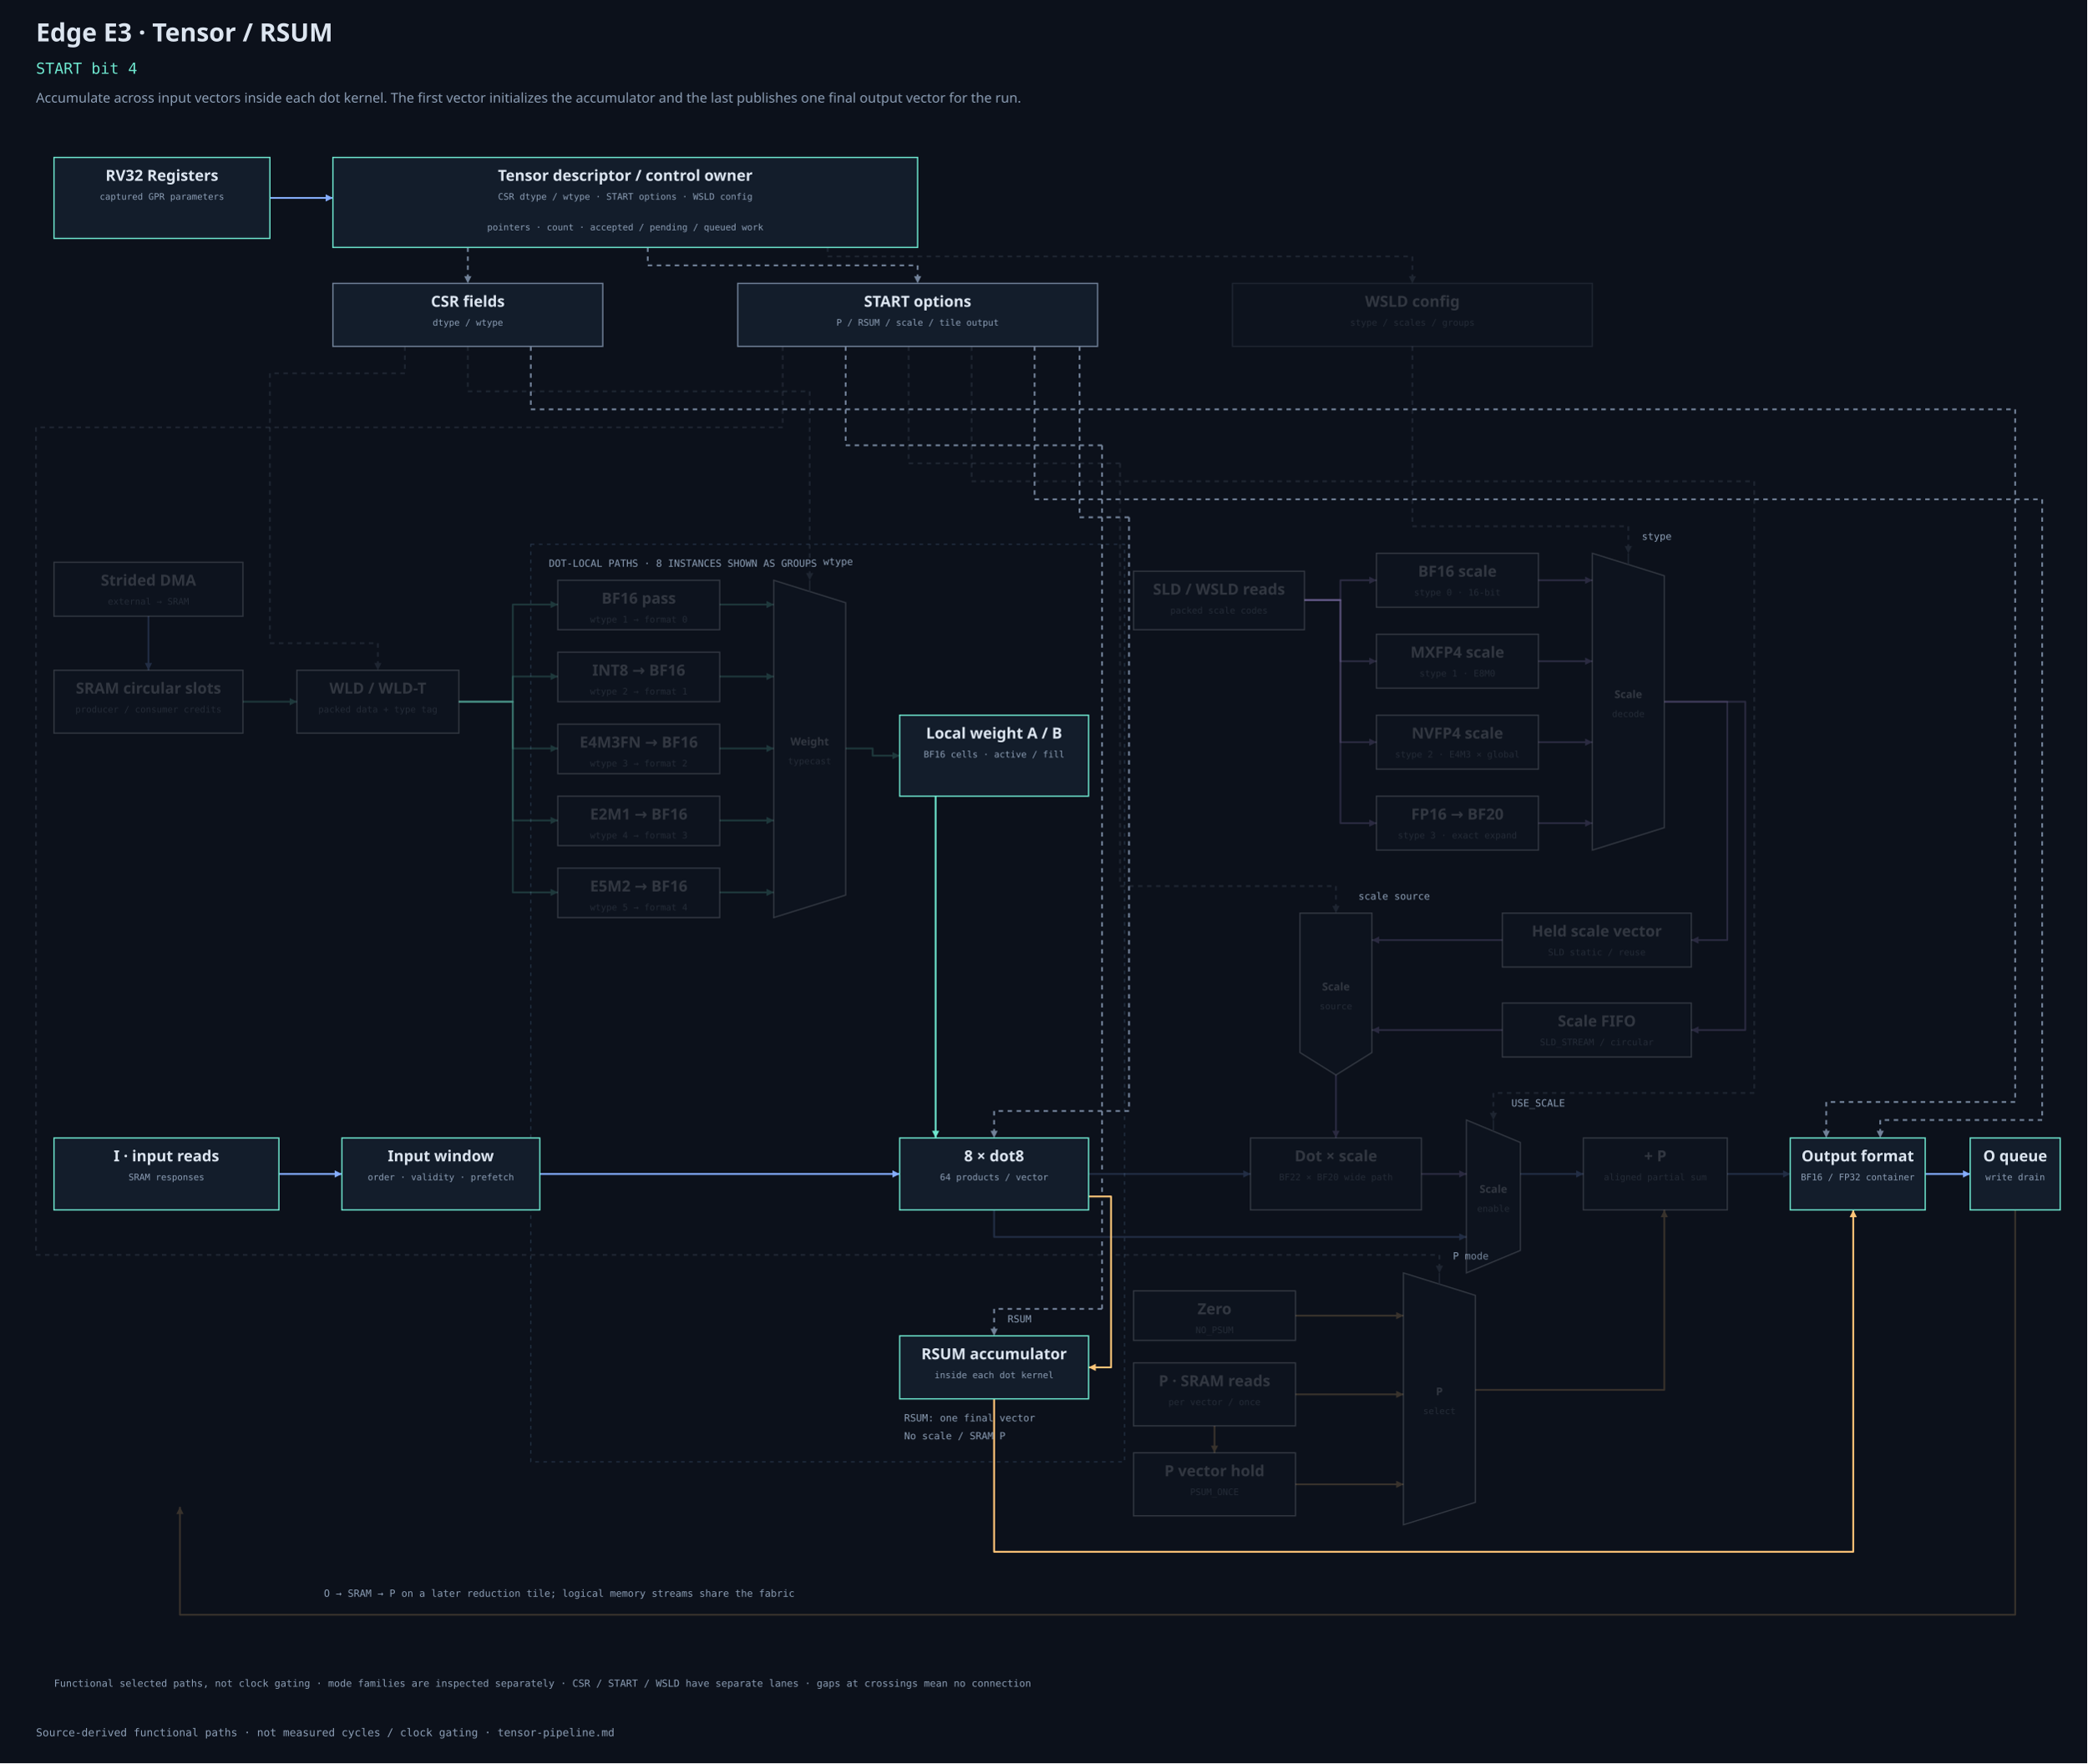
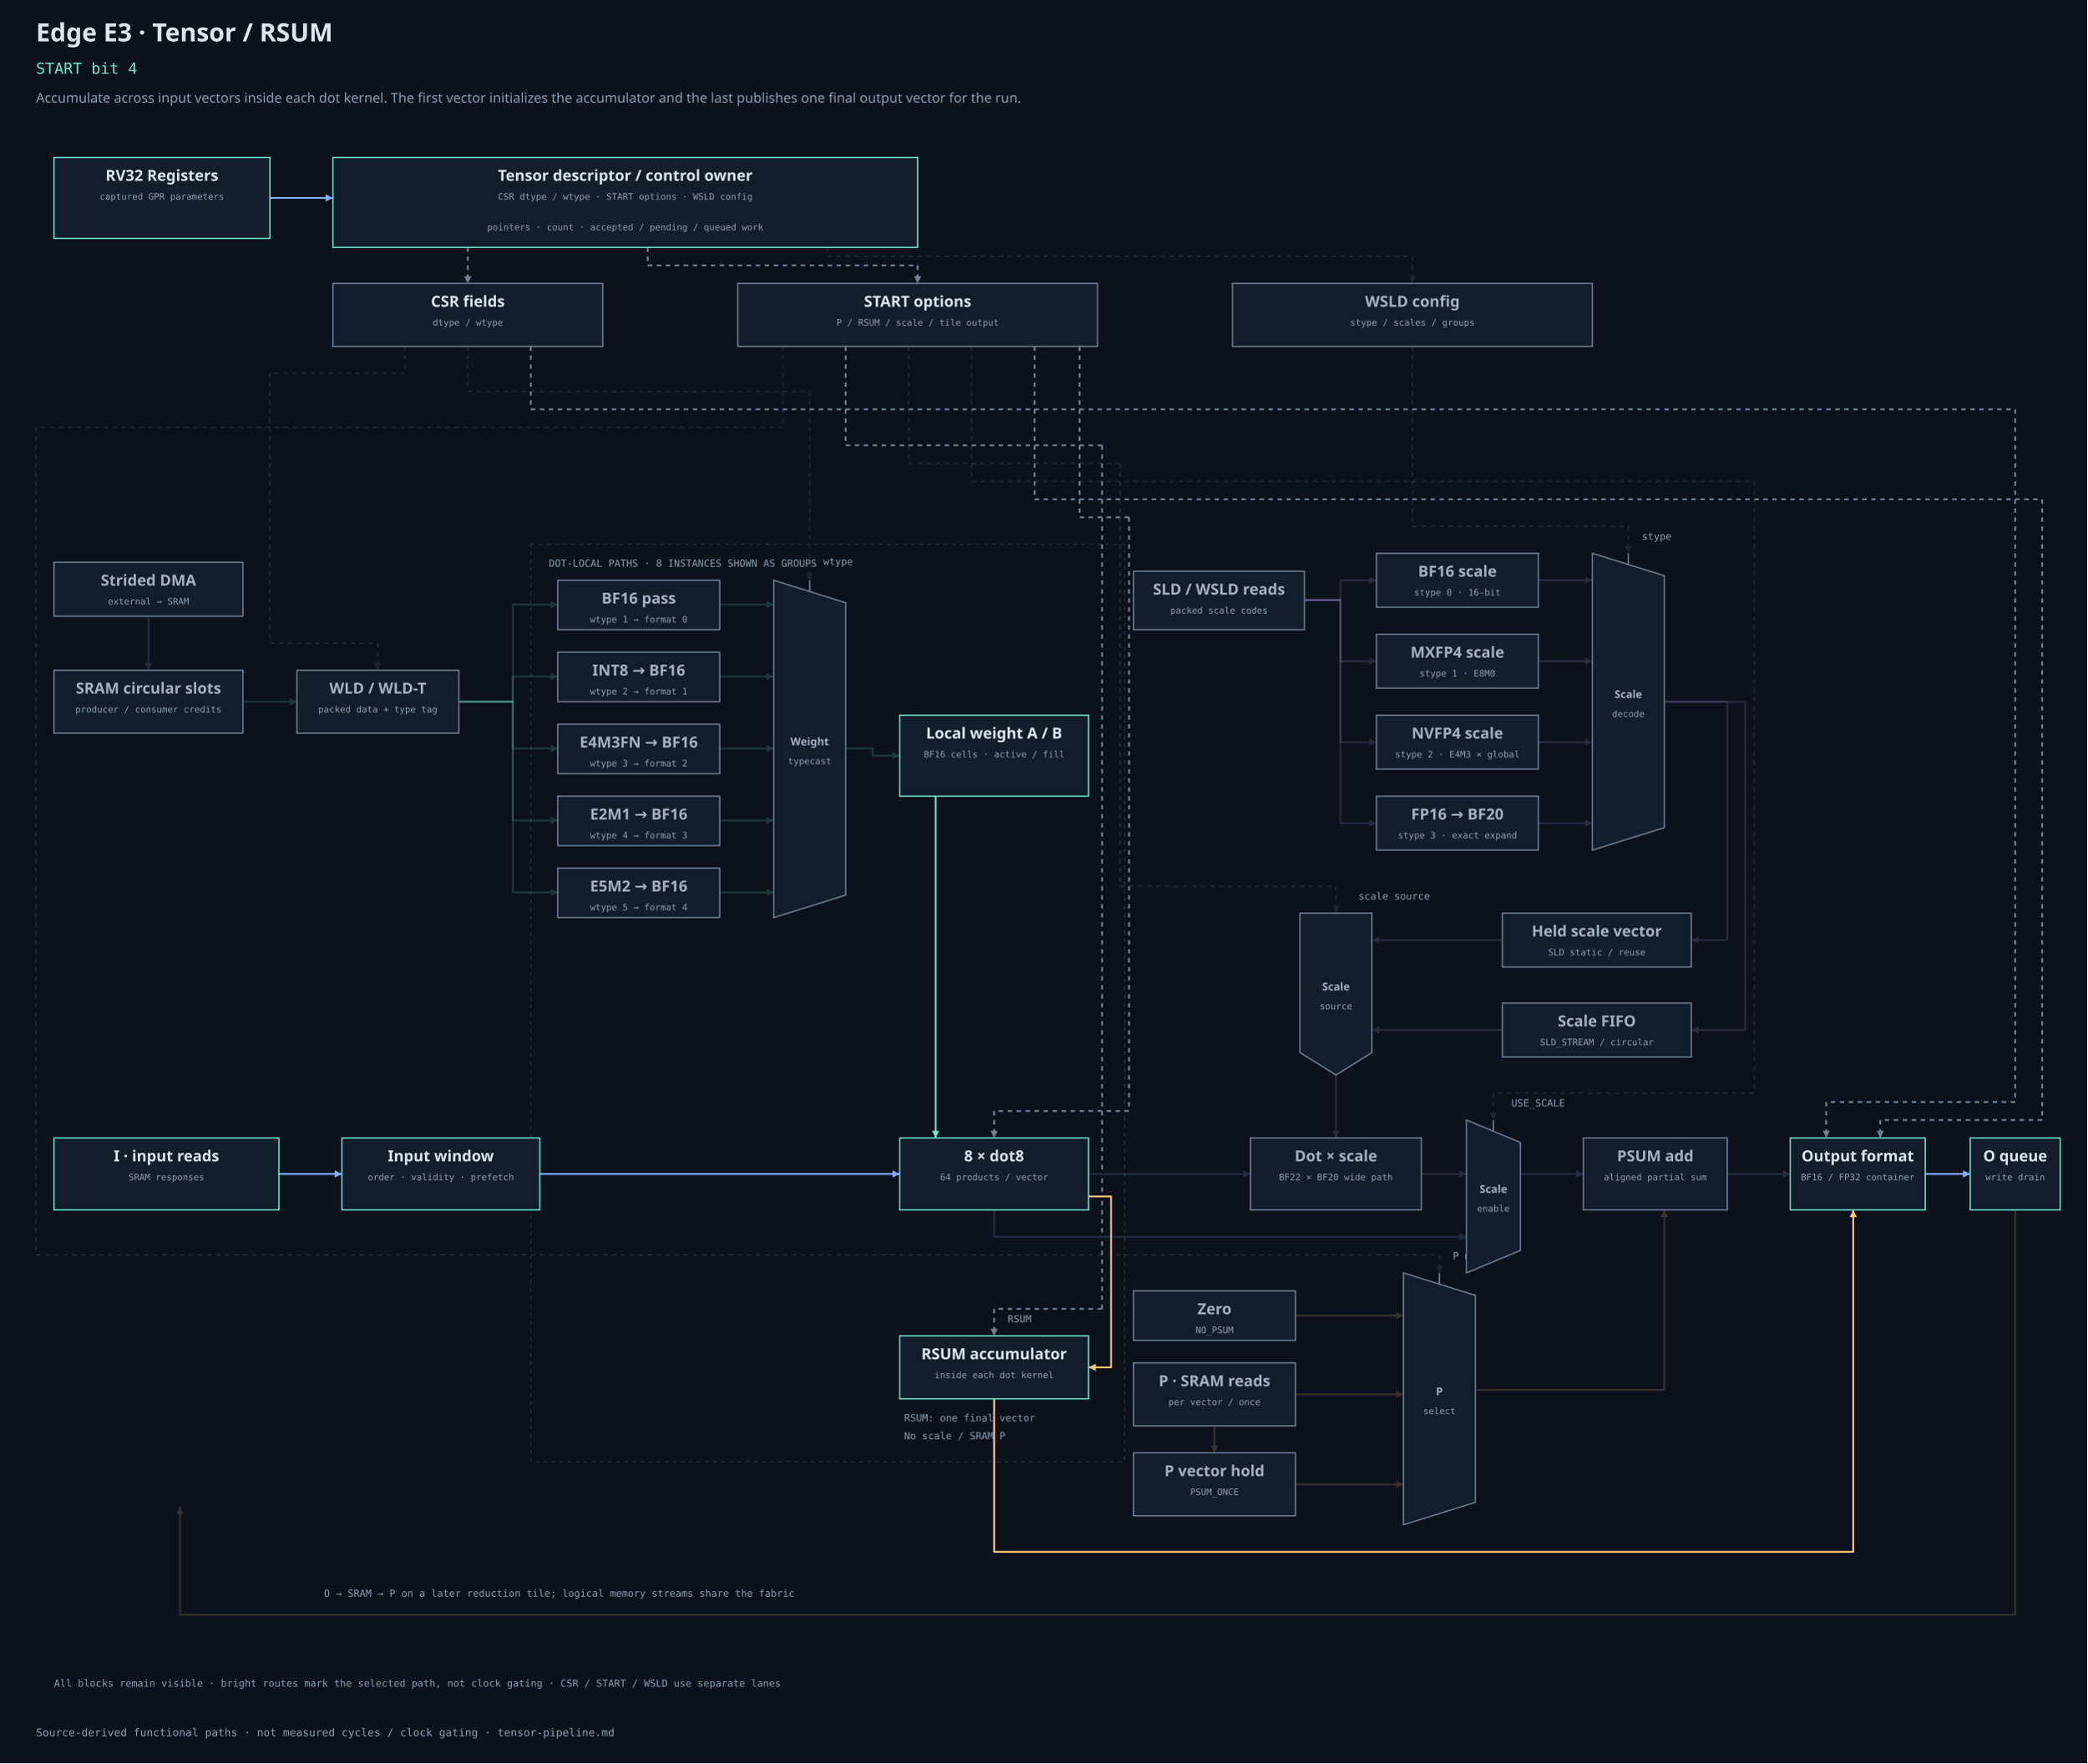
<svg xmlns="http://www.w3.org/2000/svg" width="2320" height="1960" viewBox="0 0 2320 1960">
  <rect width="2320" height="1960" fill="#0c111b" />
  <text x="40" y="46" fill="#dce5f0" font-family="sans-serif" font-size="28" font-weight="700">Edge E3 · Tensor / RSUM</text>
  <text x="40" y="82" fill="#6ee7cf" font-family="monospace" font-size="17">START bit 4</text>
  <text x="40" y="114" fill="#8c9eb5" font-family="sans-serif" font-size="15">Accumulate across input vectors inside each dot kernel. The first vector initializes the accumulator and the last publishes one final output vector for the run.</text>
  <svg x="20" y="135" width="2280" height="1760" viewBox="0 0 2280 1760" role="img" aria-labelledby="tensor-svg-title tensor-svg-desc">
-     <style>.tensor-bg{fill:var(--bg,#0c111b)}.tensor-memory{fill:none;stroke:var(--rule,#29394e);stroke-dasharray:4 5}.tensor-title{font:600 17px sans-serif;fill:var(--ink,#dce5f0)}.tensor-sub{font:10px monospace;fill:var(--muted,#8c9eb5)}.tensor-caption{font:11px monospace;fill:var(--muted,#8c9eb5)}.tensor-box{fill:var(--panel,#131d2b);stroke:var(--ink,#dce5f0);stroke-width:1.4}.tensor-wire{fill:none;stroke-width:2;stroke-linejoin:round}.tensor-data{stroke:#85adff}.tensor-weight{stroke:#6ee7cf}.tensor-psum{stroke:#ffc578}.tensor-optional{stroke:#b39be8}.tensor-control{stroke:#718198;stroke-dasharray:5 5}.tensor-arrow-data{fill:#85adff}.tensor-arrow-weight{fill:#6ee7cf}.tensor-arrow-psum{fill:#ffc578}.tensor-arrow-optional{fill:#b39be8}.tensor-arrow-control{fill:#718198}[data-tensor-node],[data-tensor-path]{opacity:.18}[data-tensor-node].is-active,[data-tensor-path].is-active{opacity:1}.tensor-mux-title{font-size:12px}.tensor-control-source .tensor-box{stroke:#718198!important}.tensor-control-port{stroke:#718198;stroke-width:1.5;fill:none}.is-active .tensor-box{stroke:#6ee7cf}</style>
+     <style>.tensor-bg{fill:var(--bg,#0c111b)}.tensor-memory{fill:none;stroke:var(--rule,#29394e);stroke-dasharray:4 5}.tensor-title{font:600 17px sans-serif;fill:var(--ink,#dce5f0)}.tensor-sub{font:10px monospace;fill:var(--muted,#8c9eb5)}.tensor-caption{font:11px monospace;fill:var(--muted,#8c9eb5)}.tensor-box{fill:var(--panel,#131d2b);stroke:var(--ink,#dce5f0);stroke-width:1.4}.tensor-wire{fill:none;stroke-width:2;stroke-linejoin:round}.tensor-data{stroke:#85adff}.tensor-weight{stroke:#6ee7cf}.tensor-psum{stroke:#ffc578}.tensor-optional{stroke:#b39be8}.tensor-control{stroke:#718198;stroke-dasharray:5 5}.tensor-arrow-data{fill:#85adff}.tensor-arrow-weight{fill:#6ee7cf}.tensor-arrow-psum{fill:#ffc578}.tensor-arrow-optional{fill:#b39be8}.tensor-arrow-control{fill:#718198}[data-tensor-node]{opacity:1}[data-tensor-path]{opacity:.18}[data-tensor-path].is-active{opacity:1}[data-tensor-node]:not(.is-active) .tensor-box{stroke:var(--muted,#718198)}[data-tensor-node]:not(.is-active) .tensor-title{fill:var(--muted,#a4b1c3)}[data-tensor-node]:not(.is-active) .tensor-sub{fill:var(--muted,#8c9eb5)}.tensor-mux-title{font-size:12px}.tensor-control-source .tensor-box{stroke:#718198!important}.tensor-control-port{stroke:#718198;stroke-width:1.5;fill:none}.is-active .tensor-box{stroke:#6ee7cf}</style>
    <defs>
      <marker id="tensor-arrow-data" viewBox="0 0 8 8" refX="8" refY="4" markerWidth="8" markerHeight="8" markerUnits="userSpaceOnUse" orient="auto">
        <path d="M0 0L8 4L0 8Z" class="tensor-arrow-data" />
      </marker>
      <marker id="tensor-arrow-weight" viewBox="0 0 8 8" refX="8" refY="4" markerWidth="8" markerHeight="8" markerUnits="userSpaceOnUse" orient="auto">
        <path d="M0 0L8 4L0 8Z" class="tensor-arrow-weight" />
      </marker>
      <marker id="tensor-arrow-psum" viewBox="0 0 8 8" refX="8" refY="4" markerWidth="8" markerHeight="8" markerUnits="userSpaceOnUse" orient="auto">
        <path d="M0 0L8 4L0 8Z" class="tensor-arrow-psum" />
      </marker>
      <marker id="tensor-arrow-optional" viewBox="0 0 8 8" refX="8" refY="4" markerWidth="8" markerHeight="8" markerUnits="userSpaceOnUse" orient="auto">
        <path d="M0 0L8 4L0 8Z" class="tensor-arrow-optional" />
      </marker>
      <marker id="tensor-arrow-control" viewBox="0 0 8 8" refX="8" refY="4" markerWidth="8" markerHeight="8" markerUnits="userSpaceOnUse" orient="auto">
        <path d="M0 0L8 4L0 8Z" class="tensor-arrow-control" />
      </marker>
    </defs>
    <rect class="tensor-bg" width="2280" height="1760" />
    <rect class="tensor-memory" x="570" y="470" width="660" height="1020" />
    <text class="tensor-caption" x="590" y="495">DOT-LOCAL PATHS · 8 INSTANCES SHOWN AS GROUPS</text>
    <text class="tensor-caption" x="895" y="493">wtype</text>
    <text class="tensor-caption" x="1805" y="465">stype</text>
    <text class="tensor-caption" x="1660" y="1095">USE_SCALE</text>
    <text class="tensor-caption" x="1490" y="865">scale source</text>
    <text class="tensor-caption" x="1595" y="1265">P mode</text>
    <text class="tensor-caption" x="1100" y="1335">RSUM</text>
    <path data-tensor-path="gpr-owner" class="tensor-wire tensor-data is-active" d="M280 85H350" marker-end="url(#tensor-arrow-data)" />
    <g data-tensor-path="ctrl-wld" class="tensor-wire tensor-control ">
      <path d="M430 250L430 280M430 280L280 280M280 280L280 580M280 580L400 580M400 580L400 610" />
      <path d="M400 602L400 610" marker-end="url(#tensor-arrow-control)" />
    </g>
    <g data-tensor-path="ctrl-weight" class="tensor-wire tensor-control ">
      <path d="M500 250L500 300M500 300L880 300M880 300L880 510" />
      <path d="M880 502L880 510" marker-end="url(#tensor-arrow-control)" />
    </g>
    <g data-tensor-path="ctrl-psum" class="tensor-wire tensor-control ">
      <path d="M850 250L850 340M850 340L20 340M20 340L20 1260M20 1260L1210 1260M1220 1260L1580 1260M1580 1260L1580 1280" />
      <path d="M1580 1272L1580 1280" marker-end="url(#tensor-arrow-control)" />
    </g>
    <g data-tensor-path="ctrl-rsum" class="tensor-wire tensor-control is-active">
      <path d="M920 250L920 360M920 360L1205 360M1205 360L1205 1165M1205 1175L1205 1190M1205 1200L1205 1235M1205 1245L1205 1320M1205 1320L1085 1320M1085 1320L1085 1350" />
      <path d="M1085 1342L1085 1350" marker-end="url(#tensor-arrow-control)" />
    </g>
    <g data-tensor-path="ctrl-scale" class="tensor-wire tensor-control ">
      <path d="M990 250L990 380M990 380L1225 380M1225 380L1225 850M1225 850L1465 850M1465 850L1465 880" />
      <path d="M1465 872L1465 880" marker-end="url(#tensor-arrow-control)" />
    </g>
    <g data-tensor-path="ctrl-enable" class="tensor-wire tensor-control ">
      <path d="M1060 250L1060 400M1060 400L1930 400M1930 400L1930 1080M1930 1080L1640 1080M1640 1080L1640 1110" />
      <path d="M1640 1102L1640 1110" marker-end="url(#tensor-arrow-control)" />
    </g>
    <g data-tensor-path="ctrl-stype" class="tensor-wire tensor-control ">
      <path d="M1550 250L1550 450M1550 450L1790 450M1790 450L1790 480" />
      <path d="M1790 472L1790 480" marker-end="url(#tensor-arrow-control)" />
    </g>
    <g data-tensor-path="ctrl-format" class="tensor-wire tensor-control is-active">
      <path d="M570 250L570 320M570 320L2220 320M2220 320L2220 1090M2220 1090L2010 1090M2010 1090L2010 1130" />
      <path d="M2010 1122L2010 1130" marker-end="url(#tensor-arrow-control)" />
    </g>
    <g data-tensor-path="owner-dot" class="tensor-wire tensor-control is-active">
      <path d="M1180 250L1180 440M1180 440L1235 440M1235 440L1235 1100M1235 1100L1085 1100M1085 1100L1085 1130" />
      <path d="M1085 1122L1085 1130" marker-end="url(#tensor-arrow-control)" />
    </g>
    <path data-tensor-path="dma-ring" class="tensor-wire tensor-data " d="M145 550L145 610" marker-end="url(#tensor-arrow-data)" />
    <path data-tensor-path="ring-wld" class="tensor-wire tensor-weight " d="M250 645L310 645" marker-end="url(#tensor-arrow-weight)" />
    <path data-tensor-path="weights" class="tensor-wire tensor-weight is-active" d="M1020 750L1020 1130" marker-end="url(#tensor-arrow-weight)" />
    <path data-tensor-path="input-window" class="tensor-wire tensor-data is-active" d="M290 1170L360 1170" marker-end="url(#tensor-arrow-data)" />
    <path data-tensor-path="window-dot" class="tensor-wire tensor-data is-active" d="M580 1170L980 1170" marker-end="url(#tensor-arrow-data)" />
    <path data-tensor-path="dot-post" class="tensor-wire tensor-data " d="M1190 1170L1370 1170" marker-end="url(#tensor-arrow-data)" />
    <path data-tensor-path="scale-product" class="tensor-wire tensor-optional " d="M1560 1170L1610 1170" marker-end="url(#tensor-arrow-optional)" />
    <path data-tensor-path="scale-bypass" class="tensor-wire tensor-data " d="M1085 1210L1085 1240L1610 1240" marker-end="url(#tensor-arrow-data)" />
    <path data-tensor-path="scaled-to-post" class="tensor-wire tensor-data " d="M1670 1170L1740 1170" marker-end="url(#tensor-arrow-data)" />
    <path data-tensor-path="post-output" class="tensor-wire tensor-data " d="M1900 1170L1970 1170" marker-end="url(#tensor-arrow-data)" />
    <path data-tensor-path="format-output" class="tensor-wire tensor-data is-active" d="M2120 1170L2170 1170" marker-end="url(#tensor-arrow-data)" />
    <path data-tensor-path="rsum-merge" class="tensor-wire tensor-psum is-active" d="M1190 1195L1215 1195L1215 1385L1190 1385" marker-end="url(#tensor-arrow-psum)" />
    <path data-tensor-path="rsum-output" class="tensor-wire tensor-psum is-active" d="M1085 1420L1085 1590L2040 1590L2040 1210" marker-end="url(#tensor-arrow-psum)" />
    <path data-tensor-path="static-scale" class="tensor-wire tensor-optional " d="M1650 910L1505 910" marker-end="url(#tensor-arrow-optional)" />
    <path data-tensor-path="stream-scale" class="tensor-wire tensor-optional " d="M1650 1010L1505 1010" marker-end="url(#tensor-arrow-optional)" />
    <path data-tensor-path="scale" class="tensor-wire tensor-optional " d="M1465 1060L1465 1130" marker-end="url(#tensor-arrow-optional)" />
    <path data-tensor-path="sld-static" class="tensor-wire tensor-optional " d="M1830 645L1900 645L1900 910L1860 910" marker-end="url(#tensor-arrow-optional)" />
    <path data-tensor-path="sld-stream" class="tensor-wire tensor-optional " d="M1830 645L1920 645L1920 1010L1860 1010" marker-end="url(#tensor-arrow-optional)" />
    <path data-tensor-path="zero-p" class="tensor-wire tensor-psum " d="M1420 1327.5L1540 1327.5" marker-end="url(#tensor-arrow-psum)" />
    <path data-tensor-path="read-hold" class="tensor-wire tensor-psum " d="M1330 1450L1330 1480" marker-end="url(#tensor-arrow-psum)" />
    <path data-tensor-path="hold-p" class="tensor-wire tensor-psum " d="M1420 1515L1540 1515" marker-end="url(#tensor-arrow-psum)" />
    <path data-tensor-path="stream-p" class="tensor-wire tensor-psum " d="M1420 1415L1540 1415" marker-end="url(#tensor-arrow-psum)" />
    <path data-tensor-path="psum-post" class="tensor-wire tensor-psum " d="M1620 1410L1830 1410L1830 1210" marker-end="url(#tensor-arrow-psum)" />
    <path data-tensor-path="writeback" class="tensor-wire tensor-psum " d="M2220 1210L2220 1660L180 1660L180 1540" marker-end="url(#tensor-arrow-psum)" />
    <path data-tensor-path="wld-bf16" class="tensor-wire tensor-weight " d="M490 645L550 645L550 537L600 537" marker-end="url(#tensor-arrow-weight)" />
    <path data-tensor-path="cast-bf16" class="tensor-wire tensor-weight " d="M780 537L840 537" marker-end="url(#tensor-arrow-weight)" />
    <path data-tensor-path="wld-int8" class="tensor-wire tensor-weight " d="M490 645L550 645L550 617L600 617" marker-end="url(#tensor-arrow-weight)" />
    <path data-tensor-path="cast-int8" class="tensor-wire tensor-weight " d="M780 617L840 617" marker-end="url(#tensor-arrow-weight)" />
    <path data-tensor-path="wld-e4m3" class="tensor-wire tensor-weight " d="M490 645L550 645L550 697L600 697" marker-end="url(#tensor-arrow-weight)" />
    <path data-tensor-path="cast-e4m3" class="tensor-wire tensor-weight " d="M780 697L840 697" marker-end="url(#tensor-arrow-weight)" />
    <path data-tensor-path="wld-fp4" class="tensor-wire tensor-weight " d="M490 645L550 645L550 777L600 777" marker-end="url(#tensor-arrow-weight)" />
    <path data-tensor-path="cast-fp4" class="tensor-wire tensor-weight " d="M780 777L840 777" marker-end="url(#tensor-arrow-weight)" />
    <path data-tensor-path="wld-e5m2" class="tensor-wire tensor-weight " d="M490 645L550 645L550 857L600 857" marker-end="url(#tensor-arrow-weight)" />
    <path data-tensor-path="cast-e5m2" class="tensor-wire tensor-weight " d="M780 857L840 857" marker-end="url(#tensor-arrow-weight)" />
    <path data-tensor-path="wld-banks" class="tensor-wire tensor-weight " d="M920 697L950 697L950 705L980 705" marker-end="url(#tensor-arrow-weight)" />
    <path data-tensor-path="sld-bf16" class="tensor-wire tensor-optional " d="M1430 532L1470 532L1470 510L1510 510" marker-end="url(#tensor-arrow-optional)" />
    <path data-tensor-path="decode-bf16" class="tensor-wire tensor-optional " d="M1690 510L1750 510" marker-end="url(#tensor-arrow-optional)" />
    <path data-tensor-path="sld-mx" class="tensor-wire tensor-optional " d="M1430 532L1470 532L1470 600L1510 600" marker-end="url(#tensor-arrow-optional)" />
    <path data-tensor-path="decode-mx" class="tensor-wire tensor-optional " d="M1690 600L1750 600" marker-end="url(#tensor-arrow-optional)" />
    <path data-tensor-path="sld-nv" class="tensor-wire tensor-optional " d="M1430 532L1470 532L1470 690L1510 690" marker-end="url(#tensor-arrow-optional)" />
    <path data-tensor-path="decode-nv" class="tensor-wire tensor-optional " d="M1690 690L1750 690" marker-end="url(#tensor-arrow-optional)" />
    <path data-tensor-path="sld-fp16" class="tensor-wire tensor-optional " d="M1430 532L1470 532L1470 780L1510 780" marker-end="url(#tensor-arrow-optional)" />
    <path data-tensor-path="decode-fp16" class="tensor-wire tensor-optional " d="M1690 780L1750 780" marker-end="url(#tensor-arrow-optional)" />
    <g data-tensor-path="owner-csr" class="tensor-wire tensor-control is-active">
      <path d="M500 140L500 180" />
      <path d="M500 172L500 180" marker-end="url(#tensor-arrow-control)" />
    </g>
    <g data-tensor-path="owner-start" class="tensor-wire tensor-control is-active">
      <path d="M700 140L700 160M700 160L1000 160M1000 160L1000 180" />
      <path d="M1000 172L1000 180" marker-end="url(#tensor-arrow-control)" />
    </g>
    <g data-tensor-path="owner-wsld" class="tensor-wire tensor-control ">
      <path d="M900 140L900 150M900 150L1550 150M1550 150L1550 180" />
      <path d="M1550 172L1550 180" marker-end="url(#tensor-arrow-control)" />
    </g>
    <g data-tensor-path="ctrl-tile-format" class="tensor-wire tensor-control is-active">
      <path d="M1130 250L1130 420M1130 420L2250 420M2250 420L2250 1110M2250 1110L2070 1110M2070 1110L2070 1130" />
      <path d="M2070 1122L2070 1130" marker-end="url(#tensor-arrow-control)" />
    </g>
    <g data-tensor-node="gpr" class="is-active " role="button" tabindex="0" aria-label="RV32 Registers: explore this path">
      <rect class="tensor-box" x="40" y="40" width="240" height="90" />
      <text class="tensor-title " x="160" y="66" text-anchor="middle">RV32 Registers</text>
      <text class="tensor-sub" x="160" y="87" text-anchor="middle">captured GPR parameters</text>
    </g>
    <g data-tensor-node="owner" class="is-active " role="button" tabindex="0" aria-label="Tensor descriptor / control owner: explore this path">
      <rect class="tensor-box" x="350" y="40" width="650" height="100" />
      <text class="tensor-title " x="675" y="66" text-anchor="middle">Tensor descriptor / control owner</text>
      <text class="tensor-sub" x="675" y="87" text-anchor="middle">CSR dtype / wtype · START options · WSLD config</text>
      <text class="tensor-sub" x="675" y="121" text-anchor="middle">pointers · count · accepted / pending / queued work</text>
    </g>
    <g data-tensor-node="dma" class=" " role="button" tabindex="0" aria-label="Strided DMA: explore this path">
      <rect class="tensor-box" x="40" y="490" width="210" height="60" />
      <text class="tensor-title " x="145" y="516" text-anchor="middle">Strided DMA</text>
      <text class="tensor-sub" x="145" y="537" text-anchor="middle">external → SRAM</text>
    </g>
    <g data-tensor-node="ring" class=" " role="button" tabindex="0" aria-label="SRAM circular slots: explore this path">
      <rect class="tensor-box" x="40" y="610" width="210" height="70" />
      <text class="tensor-title " x="145" y="636" text-anchor="middle">SRAM circular slots</text>
      <text class="tensor-sub" x="145" y="657" text-anchor="middle">producer / consumer credits</text>
    </g>
    <g data-tensor-node="wld" class=" " role="button" tabindex="0" aria-label="WLD / WLD-T: explore this path">
      <rect class="tensor-box" x="310" y="610" width="180" height="70" />
      <text class="tensor-title " x="400" y="636" text-anchor="middle">WLD / WLD-T</text>
      <text class="tensor-sub" x="400" y="657" text-anchor="middle">packed data + type tag</text>
    </g>
    <g data-tensor-node="w-bf16" class=" " role="button" tabindex="0" aria-label="BF16 pass: explore this path">
      <rect class="tensor-box" x="600" y="510" width="180" height="55" />
      <text class="tensor-title " x="690" y="536" text-anchor="middle">BF16 pass</text>
      <text class="tensor-sub" x="690" y="557" text-anchor="middle">wtype 1 → format 0</text>
    </g>
    <g data-tensor-node="w-int8" class=" " role="button" tabindex="0" aria-label="INT8 → BF16: explore this path">
      <rect class="tensor-box" x="600" y="590" width="180" height="55" />
      <text class="tensor-title " x="690" y="616" text-anchor="middle">INT8 → BF16</text>
      <text class="tensor-sub" x="690" y="637" text-anchor="middle">wtype 2 → format 1</text>
    </g>
    <g data-tensor-node="w-e4m3" class=" " role="button" tabindex="0" aria-label="E4M3FN → BF16: explore this path">
      <rect class="tensor-box" x="600" y="670" width="180" height="55" />
      <text class="tensor-title " x="690" y="696" text-anchor="middle">E4M3FN → BF16</text>
      <text class="tensor-sub" x="690" y="717" text-anchor="middle">wtype 3 → format 2</text>
    </g>
    <g data-tensor-node="w-fp4" class=" " role="button" tabindex="0" aria-label="E2M1 → BF16: explore this path">
      <rect class="tensor-box" x="600" y="750" width="180" height="55" />
      <text class="tensor-title " x="690" y="776" text-anchor="middle">E2M1 → BF16</text>
      <text class="tensor-sub" x="690" y="797" text-anchor="middle">wtype 4 → format 3</text>
    </g>
    <g data-tensor-node="w-e5m2" class=" " role="button" tabindex="0" aria-label="E5M2 → BF16: explore this path">
      <rect class="tensor-box" x="600" y="830" width="180" height="55" />
      <text class="tensor-title " x="690" y="856" text-anchor="middle">E5M2 → BF16</text>
      <text class="tensor-sub" x="690" y="877" text-anchor="middle">wtype 5 → format 4</text>
    </g>
    <g data-tensor-node="wselect" class=" " role="button" tabindex="0" aria-label="Weight: explore this path">
      <path class="tensor-box" d="M840 510L920 535V860L840 885Z" />
      <path class="tensor-control-port" d="M880 510V522.5" />
      <text class="tensor-title tensor-mux-title" x="880" y="693.5" text-anchor="middle">Weight</text>
      <text class="tensor-sub" x="880" y="714.5" text-anchor="middle">typecast</text>
    </g>
    <g data-tensor-node="banks" class="is-active " role="button" tabindex="0" aria-label="Local weight A / B: explore this path">
      <rect class="tensor-box" x="980" y="660" width="210" height="90" />
      <text class="tensor-title " x="1085" y="686" text-anchor="middle">Local weight A / B</text>
      <text class="tensor-sub" x="1085" y="707" text-anchor="middle">BF16 cells · active / fill</text>
    </g>
    <g data-tensor-node="input" class="is-active " role="button" tabindex="0" aria-label="I · input reads: explore this path">
      <rect class="tensor-box" x="40" y="1130" width="250" height="80" />
      <text class="tensor-title " x="165" y="1156" text-anchor="middle">I · input reads</text>
      <text class="tensor-sub" x="165" y="1177" text-anchor="middle">SRAM responses</text>
    </g>
    <g data-tensor-node="window" class="is-active " role="button" tabindex="0" aria-label="Input window: explore this path">
      <rect class="tensor-box" x="360" y="1130" width="220" height="80" />
      <text class="tensor-title " x="470" y="1156" text-anchor="middle">Input window</text>
      <text class="tensor-sub" x="470" y="1177" text-anchor="middle">order · validity · prefetch</text>
    </g>
    <g data-tensor-node="dot" class="is-active " role="button" tabindex="0" aria-label="8 × dot8: explore this path">
      <rect class="tensor-box" x="980" y="1130" width="210" height="80" />
      <text class="tensor-title " x="1085" y="1156" text-anchor="middle">8 × dot8</text>
      <text class="tensor-sub" x="1085" y="1177" text-anchor="middle">64 products / vector</text>
    </g>
    <g data-tensor-node="rsum" class="is-active " role="button" tabindex="0" aria-label="RSUM accumulator: explore this path">
      <rect class="tensor-box" x="980" y="1350" width="210" height="70" />
      <text class="tensor-title " x="1085" y="1376" text-anchor="middle">RSUM accumulator</text>
      <text class="tensor-sub" x="1085" y="1397" text-anchor="middle">inside each dot kernel</text>
    </g>
    <g data-tensor-node="sld" class=" " role="button" tabindex="0" aria-label="SLD / WSLD reads: explore this path">
      <rect class="tensor-box" x="1240" y="500" width="190" height="65" />
      <text class="tensor-title " x="1335" y="526" text-anchor="middle">SLD / WSLD reads</text>
      <text class="tensor-sub" x="1335" y="547" text-anchor="middle">packed scale codes</text>
    </g>
    <g data-tensor-node="s-bf16" class=" " role="button" tabindex="0" aria-label="BF16 scale: explore this path">
      <rect class="tensor-box" x="1510" y="480" width="180" height="60" />
      <text class="tensor-title " x="1600" y="506" text-anchor="middle">BF16 scale</text>
      <text class="tensor-sub" x="1600" y="527" text-anchor="middle">stype 0 · 16-bit</text>
    </g>
    <g data-tensor-node="s-mx" class=" " role="button" tabindex="0" aria-label="MXFP4 scale: explore this path">
      <rect class="tensor-box" x="1510" y="570" width="180" height="60" />
      <text class="tensor-title " x="1600" y="596" text-anchor="middle">MXFP4 scale</text>
      <text class="tensor-sub" x="1600" y="617" text-anchor="middle">stype 1 · E8M0</text>
    </g>
    <g data-tensor-node="s-nv" class=" " role="button" tabindex="0" aria-label="NVFP4 scale: explore this path">
      <rect class="tensor-box" x="1510" y="660" width="180" height="60" />
      <text class="tensor-title " x="1600" y="686" text-anchor="middle">NVFP4 scale</text>
      <text class="tensor-sub" x="1600" y="707" text-anchor="middle">stype 2 · E4M3 × global</text>
    </g>
    <g data-tensor-node="s-fp16" class=" " role="button" tabindex="0" aria-label="FP16 → BF20: explore this path">
      <rect class="tensor-box" x="1510" y="750" width="180" height="60" />
      <text class="tensor-title " x="1600" y="776" text-anchor="middle">FP16 → BF20</text>
      <text class="tensor-sub" x="1600" y="797" text-anchor="middle">stype 3 · exact expand</text>
    </g>
    <g data-tensor-node="stype" class=" " role="button" tabindex="0" aria-label="Scale: explore this path">
      <path class="tensor-box" d="M1750 480L1830 505V785L1750 810Z" />
      <path class="tensor-control-port" d="M1790 480V492.5" />
      <text class="tensor-title tensor-mux-title" x="1790" y="641" text-anchor="middle">Scale</text>
      <text class="tensor-sub" x="1790" y="662" text-anchor="middle">decode</text>
    </g>
    <g data-tensor-node="scale-hold" class=" " role="button" tabindex="0" aria-label="Held scale vector: explore this path">
      <rect class="tensor-box" x="1650" y="880" width="210" height="60" />
      <text class="tensor-title " x="1755" y="906" text-anchor="middle">Held scale vector</text>
      <text class="tensor-sub" x="1755" y="927" text-anchor="middle">SLD static / reuse</text>
    </g>
    <g data-tensor-node="scale-fifo" class=" " role="button" tabindex="0" aria-label="Scale FIFO: explore this path">
      <rect class="tensor-box" x="1650" y="980" width="210" height="60" />
      <text class="tensor-title " x="1755" y="1006" text-anchor="middle">Scale FIFO</text>
      <text class="tensor-sub" x="1755" y="1027" text-anchor="middle">SLD_STREAM / circular</text>
    </g>
    <g data-tensor-node="scale-source" class=" " role="button" tabindex="0" aria-label="Scale: explore this path">
      <path class="tensor-box" d="M1425 880H1505V1035L1465 1060L1425 1035Z" />
      <text class="tensor-title tensor-mux-title" x="1465" y="966" text-anchor="middle">Scale</text>
      <text class="tensor-sub" x="1465" y="987" text-anchor="middle">source</text>
    </g>
    <g data-tensor-node="scale-mul" class=" " role="button" tabindex="0" aria-label="Dot × scale: explore this path">
      <rect class="tensor-box" x="1370" y="1130" width="190" height="80" />
      <text class="tensor-title " x="1465" y="1156" text-anchor="middle">Dot × scale</text>
      <text class="tensor-sub" x="1465" y="1177" text-anchor="middle">BF22 × BF20 wide path</text>
    </g>
    <g data-tensor-node="scale-select" class=" " role="button" tabindex="0" aria-label="Scale: explore this path">
      <path class="tensor-box" d="M1610 1110L1670 1135V1255L1610 1280Z" />
      <path class="tensor-control-port" d="M1640 1110V1122.5" />
      <text class="tensor-title tensor-mux-title" x="1640" y="1191" text-anchor="middle">Scale</text>
      <text class="tensor-sub" x="1640" y="1212" text-anchor="middle">enable</text>
    </g>
-     <g data-tensor-node="post" class=" " role="button" tabindex="0" aria-label="+ P: explore this path">
+     <g data-tensor-node="post" class=" " role="button" tabindex="0" aria-label="PSUM add: explore this path">
      <rect class="tensor-box" x="1740" y="1130" width="160" height="80" />
-       <text class="tensor-title " x="1820" y="1156" text-anchor="middle">+ P</text>
+       <text class="tensor-title " x="1820" y="1156" text-anchor="middle">PSUM add</text>
      <text class="tensor-sub" x="1820" y="1177" text-anchor="middle">aligned partial sum</text>
    </g>
    <g data-tensor-node="psum" class=" " role="button" tabindex="0" aria-label="P · SRAM reads: explore this path">
      <rect class="tensor-box" x="1240" y="1380" width="180" height="70" />
      <text class="tensor-title " x="1330" y="1406" text-anchor="middle">P · SRAM reads</text>
      <text class="tensor-sub" x="1330" y="1427" text-anchor="middle">per vector / once</text>
    </g>
    <g data-tensor-node="zero" class=" " role="button" tabindex="0" aria-label="Zero: explore this path">
      <rect class="tensor-box" x="1240" y="1300" width="180" height="55" />
      <text class="tensor-title " x="1330" y="1326" text-anchor="middle">Zero</text>
      <text class="tensor-sub" x="1330" y="1347" text-anchor="middle">NO_PSUM</text>
    </g>
    <g data-tensor-node="psum-hold" class=" " role="button" tabindex="0" aria-label="P vector hold: explore this path">
      <rect class="tensor-box" x="1240" y="1480" width="180" height="70" />
      <text class="tensor-title " x="1330" y="1506" text-anchor="middle">P vector hold</text>
      <text class="tensor-sub" x="1330" y="1527" text-anchor="middle">PSUM_ONCE</text>
    </g>
    <g data-tensor-node="psum-select" class=" " role="button" tabindex="0" aria-label="P: explore this path">
      <path class="tensor-box" d="M1540 1280L1620 1305V1535L1540 1560Z" />
      <path class="tensor-control-port" d="M1580 1280V1292.5" />
      <text class="tensor-title tensor-mux-title" x="1580" y="1416" text-anchor="middle">P</text>
      <text class="tensor-sub" x="1580" y="1437" text-anchor="middle">select</text>
    </g>
    <g data-tensor-node="format" class="is-active " role="button" tabindex="0" aria-label="Output format: explore this path">
      <rect class="tensor-box" x="1970" y="1130" width="150" height="80" />
      <text class="tensor-title " x="2045" y="1156" text-anchor="middle">Output format</text>
      <text class="tensor-sub" x="2045" y="1177" text-anchor="middle">BF16 / FP32 container</text>
    </g>
    <g data-tensor-node="output" class="is-active " role="button" tabindex="0" aria-label="O queue: explore this path">
      <rect class="tensor-box" x="2170" y="1130" width="100" height="80" />
      <text class="tensor-title " x="2220" y="1156" text-anchor="middle">O queue</text>
      <text class="tensor-sub" x="2220" y="1177" text-anchor="middle">write drain</text>
    </g>
    <g data-tensor-node="csr-fields" class="is-active tensor-control-source" role="button" tabindex="0" aria-label="CSR fields: explore this path">
      <rect class="tensor-box" x="350" y="180" width="300" height="70" />
      <text class="tensor-title " x="500" y="206" text-anchor="middle">CSR fields</text>
      <text class="tensor-sub" x="500" y="227" text-anchor="middle">dtype / wtype</text>
    </g>
    <g data-tensor-node="start-fields" class="is-active tensor-control-source" role="button" tabindex="0" aria-label="START options: explore this path">
      <rect class="tensor-box" x="800" y="180" width="400" height="70" />
      <text class="tensor-title " x="1000" y="206" text-anchor="middle">START options</text>
      <text class="tensor-sub" x="1000" y="227" text-anchor="middle">P / RSUM / scale / tile output</text>
    </g>
    <g data-tensor-node="wsld-fields" class=" tensor-control-source" role="button" tabindex="0" aria-label="WSLD config: explore this path">
      <rect class="tensor-box" x="1350" y="180" width="400" height="70" />
      <text class="tensor-title " x="1550" y="206" text-anchor="middle">WSLD config</text>
      <text class="tensor-sub" x="1550" y="227" text-anchor="middle">stype / scales / groups</text>
    </g>
    <text class="tensor-caption" x="985" y="1445">RSUM: one final vector</text>
    <text class="tensor-caption" x="985" y="1465">No scale / SRAM P</text>
    <text class="tensor-caption" x="340" y="1640">O → SRAM → P on a later reduction tile; logical memory streams share the fabric</text>
-     <text class="tensor-caption" x="40" y="1740">Functional selected paths, not clock gating · mode families are inspected separately · CSR / START / WSLD have separate lanes · gaps at crossings mean no connection</text>
+     <text class="tensor-caption" x="40" y="1740">All blocks remain visible · bright routes mark the selected path, not clock gating · CSR / START / WSLD use separate lanes</text>
  </svg>
  <text x="40" y="1930" fill="#8c9eb5" font-family="monospace" font-size="12">Source-derived functional paths · not measured cycles / clock gating · tensor-pipeline.md</text>
</svg>
